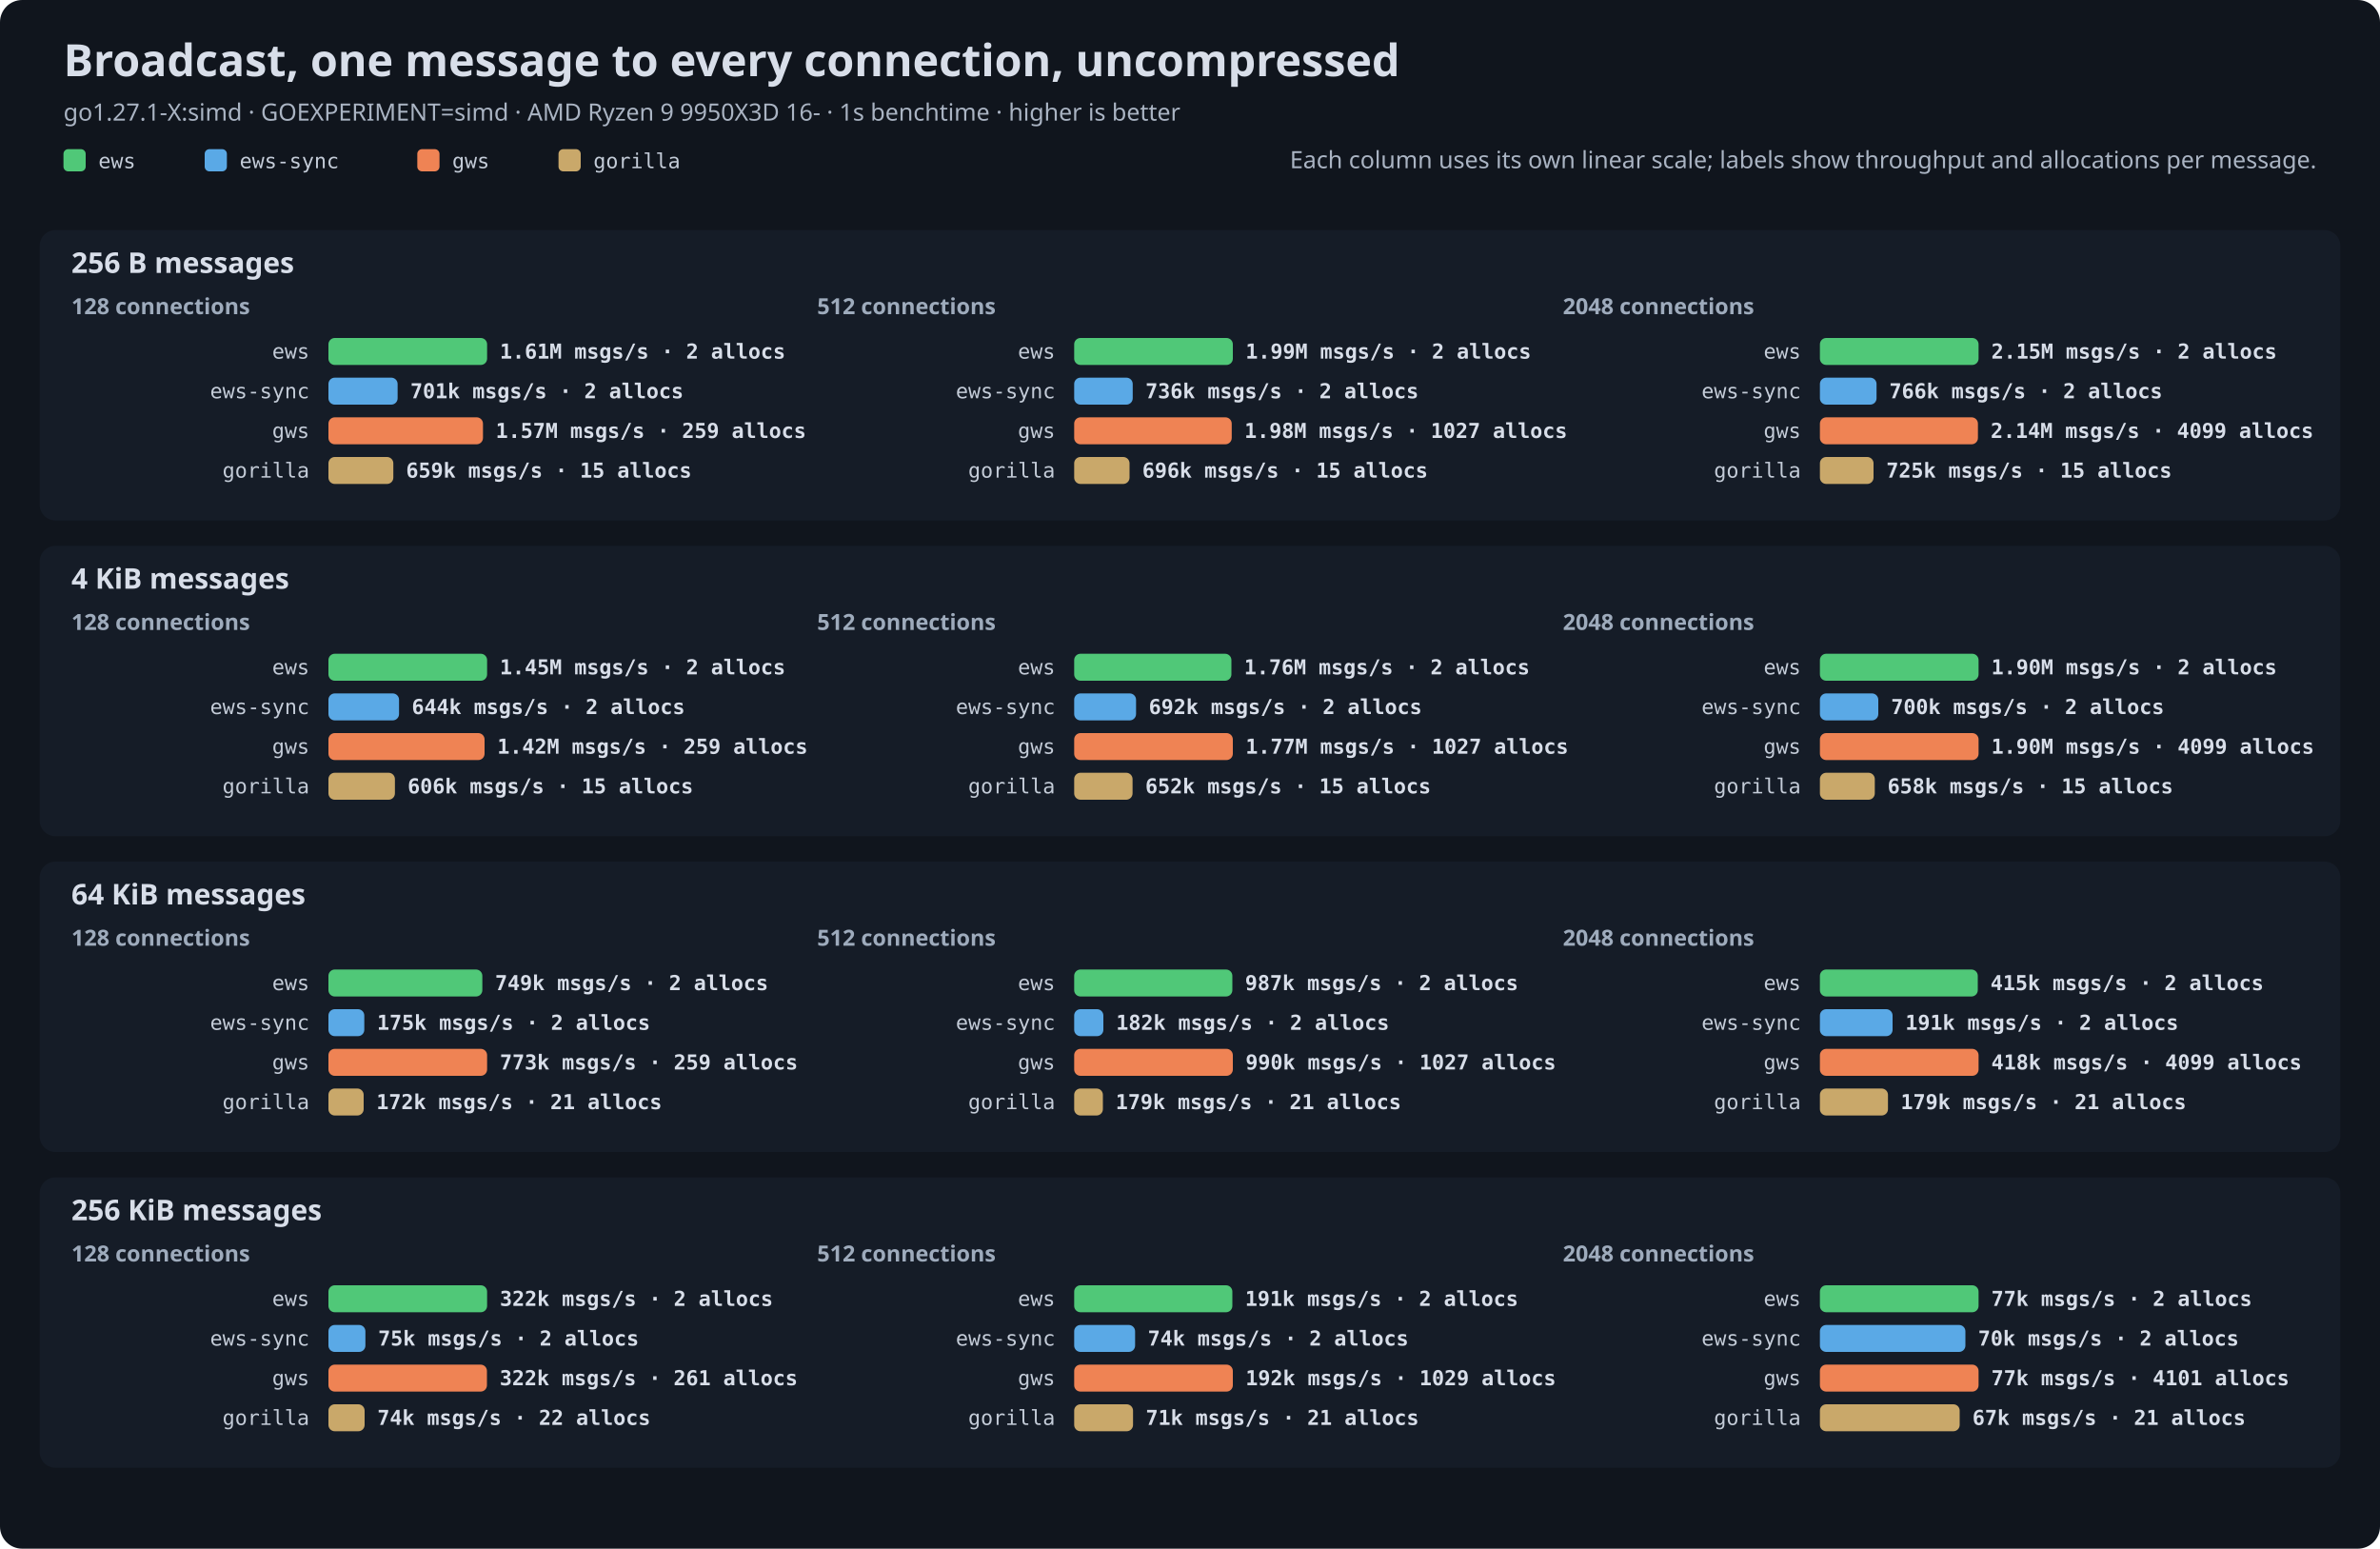
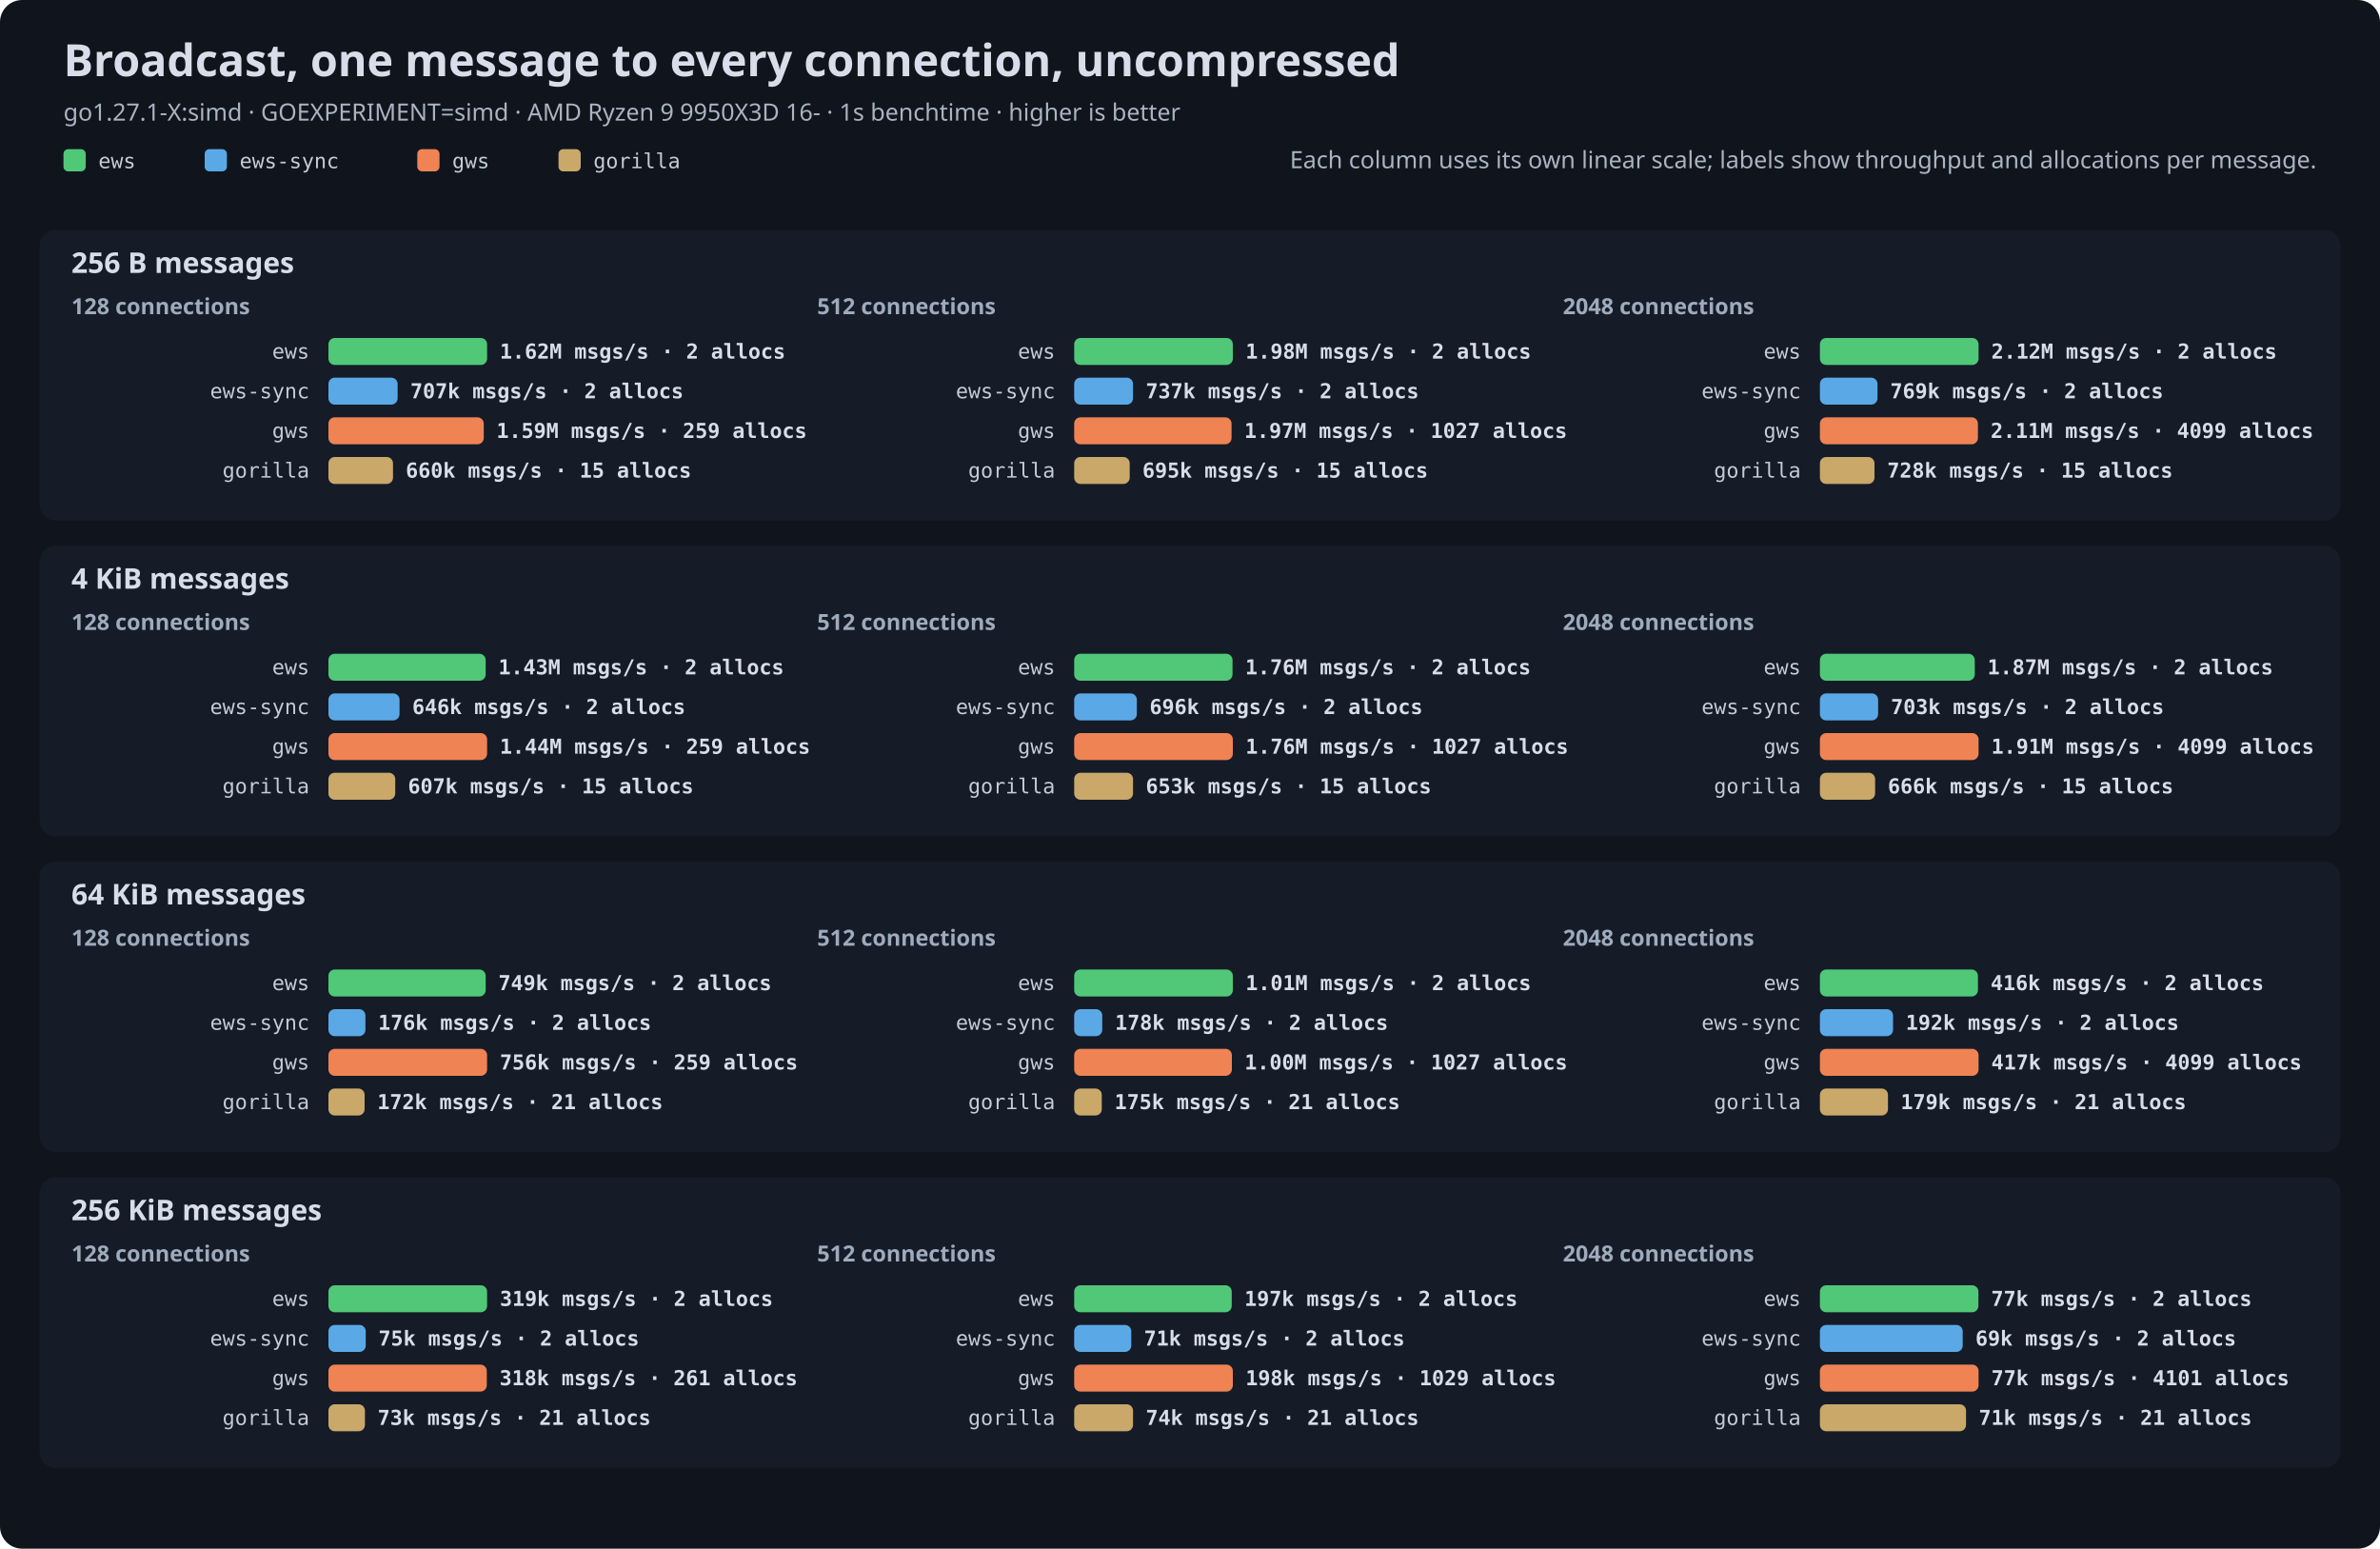
<svg xmlns="http://www.w3.org/2000/svg" width="1500" height="976" viewBox="0 0 1500 976" role="img" aria-labelledby="title desc">
  <style>text{font-family:ui-monospace,SFMono-Regular,Menlo,Consolas,monospace;fill:#d8dee9}.title{font-family:ui-sans-serif,system-ui,sans-serif;font-size:28px;font-weight:700}.subtitle{font-family:ui-sans-serif,system-ui,sans-serif;font-size:15px;fill:#aab4c3}.group{font-family:ui-sans-serif,system-ui,sans-serif;font-size:18px;font-weight:650}.contract{font-family:ui-sans-serif,system-ui,sans-serif;font-size:14px;font-weight:650;fill:#9eabbc}.series{font-size:13px;fill:#c4ccd8}.value{font-size:13px;font-weight:650}.panel{fill:#151c27}</style>
  <rect width="1500" height="976" rx="14" fill="#10151d" />
  <text class="title" x="40" y="48">Broadcast, one message to every connection, uncompressed</text>
  <text class="subtitle" x="40" y="76">go1.27.1-X:simd · GOEXPERIMENT=simd · AMD Ryzen 9 9950X3D 16- · 1s benchtime · higher is better</text>
  <rect x="40" y="94" width="14" height="14" rx="3" fill="#50c878" />
  <text class="series" x="62" y="106">ews</text>
  <rect x="129" y="94" width="14" height="14" rx="3" fill="#5aa9e6" />
  <text class="series" x="151" y="106">ews-sync</text>
  <rect x="263" y="94" width="14" height="14" rx="3" fill="#ef8354" />
  <text class="series" x="285" y="106">gws</text>
  <rect x="352" y="94" width="14" height="14" rx="3" fill="#c9a86a" />
  <text class="series" x="374" y="106">gorilla</text>
  <text class="subtitle" x="1460" y="106" text-anchor="end">Each column uses its own linear scale; labels show throughput and allocations per message.</text>
  <g transform="translate(0,145)">
    <rect class="panel" x="25" y="0" width="1450" height="183" rx="10" />
    <text class="group" x="45" y="27">256 B messages</text>
    <text class="contract" x="45" y="53">128 connections</text>
    <text class="series" x="195" y="81" text-anchor="end">ews</text>
    <rect x="207" y="68" width="100.0" height="17" rx="4" fill="#50c878" />
-     <text class="value" x="315.0" y="81">1.61M msgs/s · 2 allocs</text>
+     <text class="value" x="315.0" y="81">1.62M msgs/s · 2 allocs</text>
    <text class="series" x="195" y="106" text-anchor="end">ews-sync</text>
    <rect x="207" y="93" width="43.6" height="17" rx="4" fill="#5aa9e6" />
-     <text class="value" x="258.6" y="106">701k msgs/s · 2 allocs</text>
+     <text class="value" x="258.6" y="106">707k msgs/s · 2 allocs</text>
    <text class="series" x="195" y="131" text-anchor="end">gws</text>
-     <rect x="207" y="118" width="97.4" height="17" rx="4" fill="#ef8354" />
-     <text class="value" x="312.4" y="131">1.57M msgs/s · 259 allocs</text>
+     <rect x="207" y="118" width="97.9" height="17" rx="4" fill="#ef8354" />
+     <text class="value" x="312.9" y="131">1.59M msgs/s · 259 allocs</text>
    <text class="series" x="195" y="156" text-anchor="end">gorilla</text>
-     <rect x="207" y="143" width="40.9" height="17" rx="4" fill="#c9a86a" />
-     <text class="value" x="255.9" y="156">659k msgs/s · 15 allocs</text>
+     <rect x="207" y="143" width="40.7" height="17" rx="4" fill="#c9a86a" />
+     <text class="value" x="255.7" y="156">660k msgs/s · 15 allocs</text>
    <text class="contract" x="515" y="53">512 connections</text>
    <text class="series" x="665" y="81" text-anchor="end">ews</text>
    <rect x="677" y="68" width="100.0" height="17" rx="4" fill="#50c878" />
-     <text class="value" x="785.0" y="81">1.99M msgs/s · 2 allocs</text>
+     <text class="value" x="785.0" y="81">1.98M msgs/s · 2 allocs</text>
    <text class="series" x="665" y="106" text-anchor="end">ews-sync</text>
-     <rect x="677" y="93" width="36.9" height="17" rx="4" fill="#5aa9e6" />
-     <text class="value" x="721.9" y="106">736k msgs/s · 2 allocs</text>
+     <rect x="677" y="93" width="37.1" height="17" rx="4" fill="#5aa9e6" />
+     <text class="value" x="722.1" y="106">737k msgs/s · 2 allocs</text>
    <text class="series" x="665" y="131" text-anchor="end">gws</text>
-     <rect x="677" y="118" width="99.3" height="17" rx="4" fill="#ef8354" />
-     <text class="value" x="784.3" y="131">1.98M msgs/s · 1027 allocs</text>
+     <rect x="677" y="118" width="99.2" height="17" rx="4" fill="#ef8354" />
+     <text class="value" x="784.2" y="131">1.97M msgs/s · 1027 allocs</text>
    <text class="series" x="665" y="156" text-anchor="end">gorilla</text>
-     <rect x="677" y="143" width="34.9" height="17" rx="4" fill="#c9a86a" />
-     <text class="value" x="719.9" y="156">696k msgs/s · 15 allocs</text>
+     <rect x="677" y="143" width="35.0" height="17" rx="4" fill="#c9a86a" />
+     <text class="value" x="720.0" y="156">695k msgs/s · 15 allocs</text>
    <text class="contract" x="985" y="53">2048 connections</text>
    <text class="series" x="1135" y="81" text-anchor="end">ews</text>
    <rect x="1147" y="68" width="100.0" height="17" rx="4" fill="#50c878" />
-     <text class="value" x="1255.0" y="81">2.15M msgs/s · 2 allocs</text>
+     <text class="value" x="1255.0" y="81">2.12M msgs/s · 2 allocs</text>
    <text class="series" x="1135" y="106" text-anchor="end">ews-sync</text>
-     <rect x="1147" y="93" width="35.7" height="17" rx="4" fill="#5aa9e6" />
-     <text class="value" x="1190.7" y="106">766k msgs/s · 2 allocs</text>
+     <rect x="1147" y="93" width="36.3" height="17" rx="4" fill="#5aa9e6" />
+     <text class="value" x="1191.3" y="106">769k msgs/s · 2 allocs</text>
    <text class="series" x="1135" y="131" text-anchor="end">gws</text>
    <rect x="1147" y="118" width="99.6" height="17" rx="4" fill="#ef8354" />
-     <text class="value" x="1254.6" y="131">2.14M msgs/s · 4099 allocs</text>
+     <text class="value" x="1254.6" y="131">2.11M msgs/s · 4099 allocs</text>
    <text class="series" x="1135" y="156" text-anchor="end">gorilla</text>
-     <rect x="1147" y="143" width="33.8" height="17" rx="4" fill="#c9a86a" />
-     <text class="value" x="1188.8" y="156">725k msgs/s · 15 allocs</text>
+     <rect x="1147" y="143" width="34.4" height="17" rx="4" fill="#c9a86a" />
+     <text class="value" x="1189.4" y="156">728k msgs/s · 15 allocs</text>
  </g>
  <g transform="translate(0,344)">
    <rect class="panel" x="25" y="0" width="1450" height="183" rx="10" />
    <text class="group" x="45" y="27">4 KiB messages</text>
    <text class="contract" x="45" y="53">128 connections</text>
    <text class="series" x="195" y="81" text-anchor="end">ews</text>
-     <rect x="207" y="68" width="100.0" height="17" rx="4" fill="#50c878" />
-     <text class="value" x="315.0" y="81">1.45M msgs/s · 2 allocs</text>
+     <rect x="207" y="68" width="99.1" height="17" rx="4" fill="#50c878" />
+     <text class="value" x="314.1" y="81">1.43M msgs/s · 2 allocs</text>
    <text class="series" x="195" y="106" text-anchor="end">ews-sync</text>
-     <rect x="207" y="93" width="44.5" height="17" rx="4" fill="#5aa9e6" />
-     <text class="value" x="259.5" y="106">644k msgs/s · 2 allocs</text>
+     <rect x="207" y="93" width="44.8" height="17" rx="4" fill="#5aa9e6" />
+     <text class="value" x="259.8" y="106">646k msgs/s · 2 allocs</text>
    <text class="series" x="195" y="131" text-anchor="end">gws</text>
-     <rect x="207" y="118" width="98.4" height="17" rx="4" fill="#ef8354" />
-     <text class="value" x="313.4" y="131">1.42M msgs/s · 259 allocs</text>
+     <rect x="207" y="118" width="100.0" height="17" rx="4" fill="#ef8354" />
+     <text class="value" x="315.0" y="131">1.44M msgs/s · 259 allocs</text>
    <text class="series" x="195" y="156" text-anchor="end">gorilla</text>
-     <rect x="207" y="143" width="41.9" height="17" rx="4" fill="#c9a86a" />
-     <text class="value" x="256.9" y="156">606k msgs/s · 15 allocs</text>
+     <rect x="207" y="143" width="42.1" height="17" rx="4" fill="#c9a86a" />
+     <text class="value" x="257.1" y="156">607k msgs/s · 15 allocs</text>
    <text class="contract" x="515" y="53">512 connections</text>
    <text class="series" x="665" y="81" text-anchor="end">ews</text>
-     <rect x="677" y="68" width="99.1" height="17" rx="4" fill="#50c878" />
-     <text class="value" x="784.1" y="81">1.76M msgs/s · 2 allocs</text>
+     <rect x="677" y="68" width="99.8" height="17" rx="4" fill="#50c878" />
+     <text class="value" x="784.8" y="81">1.76M msgs/s · 2 allocs</text>
    <text class="series" x="665" y="106" text-anchor="end">ews-sync</text>
-     <rect x="677" y="93" width="39.0" height="17" rx="4" fill="#5aa9e6" />
-     <text class="value" x="724.0" y="106">692k msgs/s · 2 allocs</text>
+     <rect x="677" y="93" width="39.5" height="17" rx="4" fill="#5aa9e6" />
+     <text class="value" x="724.5" y="106">696k msgs/s · 2 allocs</text>
    <text class="series" x="665" y="131" text-anchor="end">gws</text>
    <rect x="677" y="118" width="100.0" height="17" rx="4" fill="#ef8354" />
-     <text class="value" x="785.0" y="131">1.77M msgs/s · 1027 allocs</text>
+     <text class="value" x="785.0" y="131">1.76M msgs/s · 1027 allocs</text>
    <text class="series" x="665" y="156" text-anchor="end">gorilla</text>
-     <rect x="677" y="143" width="36.8" height="17" rx="4" fill="#c9a86a" />
-     <text class="value" x="721.8" y="156">652k msgs/s · 15 allocs</text>
+     <rect x="677" y="143" width="37.1" height="17" rx="4" fill="#c9a86a" />
+     <text class="value" x="722.1" y="156">653k msgs/s · 15 allocs</text>
    <text class="contract" x="985" y="53">2048 connections</text>
    <text class="series" x="1135" y="81" text-anchor="end">ews</text>
-     <rect x="1147" y="68" width="100.0" height="17" rx="4" fill="#50c878" />
-     <text class="value" x="1255.0" y="81">1.90M msgs/s · 2 allocs</text>
+     <rect x="1147" y="68" width="97.6" height="17" rx="4" fill="#50c878" />
+     <text class="value" x="1252.6" y="81">1.87M msgs/s · 2 allocs</text>
    <text class="series" x="1135" y="106" text-anchor="end">ews-sync</text>
-     <rect x="1147" y="93" width="36.8" height="17" rx="4" fill="#5aa9e6" />
-     <text class="value" x="1191.8" y="106">700k msgs/s · 2 allocs</text>
+     <rect x="1147" y="93" width="36.7" height="17" rx="4" fill="#5aa9e6" />
+     <text class="value" x="1191.7" y="106">703k msgs/s · 2 allocs</text>
    <text class="series" x="1135" y="131" text-anchor="end">gws</text>
    <rect x="1147" y="118" width="100.0" height="17" rx="4" fill="#ef8354" />
-     <text class="value" x="1255.0" y="131">1.90M msgs/s · 4099 allocs</text>
+     <text class="value" x="1255.0" y="131">1.91M msgs/s · 4099 allocs</text>
    <text class="series" x="1135" y="156" text-anchor="end">gorilla</text>
-     <rect x="1147" y="143" width="34.6" height="17" rx="4" fill="#c9a86a" />
-     <text class="value" x="1189.6" y="156">658k msgs/s · 15 allocs</text>
+     <rect x="1147" y="143" width="34.8" height="17" rx="4" fill="#c9a86a" />
+     <text class="value" x="1189.8" y="156">666k msgs/s · 15 allocs</text>
  </g>
  <g transform="translate(0,543)">
    <rect class="panel" x="25" y="0" width="1450" height="183" rx="10" />
    <text class="group" x="45" y="27">64 KiB messages</text>
    <text class="contract" x="45" y="53">128 connections</text>
    <text class="series" x="195" y="81" text-anchor="end">ews</text>
-     <rect x="207" y="68" width="97.0" height="17" rx="4" fill="#50c878" />
-     <text class="value" x="312.0" y="81">749k msgs/s · 2 allocs</text>
+     <rect x="207" y="68" width="99.1" height="17" rx="4" fill="#50c878" />
+     <text class="value" x="314.1" y="81">749k msgs/s · 2 allocs</text>
    <text class="series" x="195" y="106" text-anchor="end">ews-sync</text>
-     <rect x="207" y="93" width="22.6" height="17" rx="4" fill="#5aa9e6" />
-     <text class="value" x="237.6" y="106">175k msgs/s · 2 allocs</text>
+     <rect x="207" y="93" width="23.3" height="17" rx="4" fill="#5aa9e6" />
+     <text class="value" x="238.3" y="106">176k msgs/s · 2 allocs</text>
    <text class="series" x="195" y="131" text-anchor="end">gws</text>
    <rect x="207" y="118" width="100.0" height="17" rx="4" fill="#ef8354" />
-     <text class="value" x="315.0" y="131">773k msgs/s · 259 allocs</text>
+     <text class="value" x="315.0" y="131">756k msgs/s · 259 allocs</text>
    <text class="series" x="195" y="156" text-anchor="end">gorilla</text>
-     <rect x="207" y="143" width="22.2" height="17" rx="4" fill="#c9a86a" />
-     <text class="value" x="237.2" y="156">172k msgs/s · 21 allocs</text>
+     <rect x="207" y="143" width="22.8" height="17" rx="4" fill="#c9a86a" />
+     <text class="value" x="237.8" y="156">172k msgs/s · 21 allocs</text>
    <text class="contract" x="515" y="53">512 connections</text>
    <text class="series" x="665" y="81" text-anchor="end">ews</text>
-     <rect x="677" y="68" width="99.7" height="17" rx="4" fill="#50c878" />
-     <text class="value" x="784.7" y="81">987k msgs/s · 2 allocs</text>
+     <rect x="677" y="68" width="100.0" height="17" rx="4" fill="#50c878" />
+     <text class="value" x="785.0" y="81">1.01M msgs/s · 2 allocs</text>
    <text class="series" x="665" y="106" text-anchor="end">ews-sync</text>
-     <rect x="677" y="93" width="18.4" height="17" rx="4" fill="#5aa9e6" />
-     <text class="value" x="703.4" y="106">182k msgs/s · 2 allocs</text>
+     <rect x="677" y="93" width="17.7" height="17" rx="4" fill="#5aa9e6" />
+     <text class="value" x="702.7" y="106">178k msgs/s · 2 allocs</text>
    <text class="series" x="665" y="131" text-anchor="end">gws</text>
-     <rect x="677" y="118" width="100.0" height="17" rx="4" fill="#ef8354" />
-     <text class="value" x="785.0" y="131">990k msgs/s · 1027 allocs</text>
+     <rect x="677" y="118" width="99.4" height="17" rx="4" fill="#ef8354" />
+     <text class="value" x="784.4" y="131">1.00M msgs/s · 1027 allocs</text>
    <text class="series" x="665" y="156" text-anchor="end">gorilla</text>
-     <rect x="677" y="143" width="18.1" height="17" rx="4" fill="#c9a86a" />
-     <text class="value" x="703.1" y="156">179k msgs/s · 21 allocs</text>
+     <rect x="677" y="143" width="17.4" height="17" rx="4" fill="#c9a86a" />
+     <text class="value" x="702.4" y="156">175k msgs/s · 21 allocs</text>
    <text class="contract" x="985" y="53">2048 connections</text>
    <text class="series" x="1135" y="81" text-anchor="end">ews</text>
-     <rect x="1147" y="68" width="99.5" height="17" rx="4" fill="#50c878" />
-     <text class="value" x="1254.5" y="81">415k msgs/s · 2 allocs</text>
+     <rect x="1147" y="68" width="99.6" height="17" rx="4" fill="#50c878" />
+     <text class="value" x="1254.6" y="81">416k msgs/s · 2 allocs</text>
    <text class="series" x="1135" y="106" text-anchor="end">ews-sync</text>
-     <rect x="1147" y="93" width="45.8" height="17" rx="4" fill="#5aa9e6" />
-     <text class="value" x="1200.8" y="106">191k msgs/s · 2 allocs</text>
+     <rect x="1147" y="93" width="46.1" height="17" rx="4" fill="#5aa9e6" />
+     <text class="value" x="1201.1" y="106">192k msgs/s · 2 allocs</text>
    <text class="series" x="1135" y="131" text-anchor="end">gws</text>
    <rect x="1147" y="118" width="100.0" height="17" rx="4" fill="#ef8354" />
-     <text class="value" x="1255.0" y="131">418k msgs/s · 4099 allocs</text>
+     <text class="value" x="1255.0" y="131">417k msgs/s · 4099 allocs</text>
    <text class="series" x="1135" y="156" text-anchor="end">gorilla</text>
    <rect x="1147" y="143" width="42.9" height="17" rx="4" fill="#c9a86a" />
    <text class="value" x="1197.9" y="156">179k msgs/s · 21 allocs</text>
  </g>
  <g transform="translate(0,742)">
    <rect class="panel" x="25" y="0" width="1450" height="183" rx="10" />
    <text class="group" x="45" y="27">256 KiB messages</text>
    <text class="contract" x="45" y="53">128 connections</text>
    <text class="series" x="195" y="81" text-anchor="end">ews</text>
    <rect x="207" y="68" width="100.0" height="17" rx="4" fill="#50c878" />
-     <text class="value" x="315.0" y="81">322k msgs/s · 2 allocs</text>
+     <text class="value" x="315.0" y="81">319k msgs/s · 2 allocs</text>
    <text class="series" x="195" y="106" text-anchor="end">ews-sync</text>
-     <rect x="207" y="93" width="23.3" height="17" rx="4" fill="#5aa9e6" />
-     <text class="value" x="238.3" y="106">75k msgs/s · 2 allocs</text>
+     <rect x="207" y="93" width="23.5" height="17" rx="4" fill="#5aa9e6" />
+     <text class="value" x="238.5" y="106">75k msgs/s · 2 allocs</text>
    <text class="series" x="195" y="131" text-anchor="end">gws</text>
-     <rect x="207" y="118" width="99.9" height="17" rx="4" fill="#ef8354" />
-     <text class="value" x="314.9" y="131">322k msgs/s · 261 allocs</text>
+     <rect x="207" y="118" width="99.8" height="17" rx="4" fill="#ef8354" />
+     <text class="value" x="314.8" y="131">318k msgs/s · 261 allocs</text>
    <text class="series" x="195" y="156" text-anchor="end">gorilla</text>
-     <rect x="207" y="143" width="22.8" height="17" rx="4" fill="#c9a86a" />
-     <text class="value" x="237.8" y="156">74k msgs/s · 22 allocs</text>
+     <rect x="207" y="143" width="23.0" height="17" rx="4" fill="#c9a86a" />
+     <text class="value" x="238.0" y="156">73k msgs/s · 21 allocs</text>
    <text class="contract" x="515" y="53">512 connections</text>
    <text class="series" x="665" y="81" text-anchor="end">ews</text>
-     <rect x="677" y="68" width="99.7" height="17" rx="4" fill="#50c878" />
-     <text class="value" x="784.7" y="81">191k msgs/s · 2 allocs</text>
+     <rect x="677" y="68" width="99.3" height="17" rx="4" fill="#50c878" />
+     <text class="value" x="784.3" y="81">197k msgs/s · 2 allocs</text>
    <text class="series" x="665" y="106" text-anchor="end">ews-sync</text>
-     <rect x="677" y="93" width="38.4" height="17" rx="4" fill="#5aa9e6" />
-     <text class="value" x="723.4" y="106">74k msgs/s · 2 allocs</text>
+     <rect x="677" y="93" width="36.0" height="17" rx="4" fill="#5aa9e6" />
+     <text class="value" x="721.0" y="106">71k msgs/s · 2 allocs</text>
    <text class="series" x="665" y="131" text-anchor="end">gws</text>
    <rect x="677" y="118" width="100.0" height="17" rx="4" fill="#ef8354" />
-     <text class="value" x="785.0" y="131">192k msgs/s · 1029 allocs</text>
+     <text class="value" x="785.0" y="131">198k msgs/s · 1029 allocs</text>
    <text class="series" x="665" y="156" text-anchor="end">gorilla</text>
    <rect x="677" y="143" width="37.1" height="17" rx="4" fill="#c9a86a" />
-     <text class="value" x="722.1" y="156">71k msgs/s · 21 allocs</text>
+     <text class="value" x="722.1" y="156">74k msgs/s · 21 allocs</text>
    <text class="contract" x="985" y="53">2048 connections</text>
    <text class="series" x="1135" y="81" text-anchor="end">ews</text>
-     <rect x="1147" y="68" width="100.0" height="17" rx="4" fill="#50c878" />
-     <text class="value" x="1255.0" y="81">77k msgs/s · 2 allocs</text>
+     <rect x="1147" y="68" width="99.9" height="17" rx="4" fill="#50c878" />
+     <text class="value" x="1254.9" y="81">77k msgs/s · 2 allocs</text>
    <text class="series" x="1135" y="106" text-anchor="end">ews-sync</text>
-     <rect x="1147" y="93" width="91.7" height="17" rx="4" fill="#5aa9e6" />
-     <text class="value" x="1246.7" y="106">70k msgs/s · 2 allocs</text>
+     <rect x="1147" y="93" width="90.0" height="17" rx="4" fill="#5aa9e6" />
+     <text class="value" x="1245.0" y="106">69k msgs/s · 2 allocs</text>
    <text class="series" x="1135" y="131" text-anchor="end">gws</text>
    <rect x="1147" y="118" width="100.0" height="17" rx="4" fill="#ef8354" />
    <text class="value" x="1255.0" y="131">77k msgs/s · 4101 allocs</text>
    <text class="series" x="1135" y="156" text-anchor="end">gorilla</text>
-     <rect x="1147" y="143" width="88.1" height="17" rx="4" fill="#c9a86a" />
-     <text class="value" x="1243.1" y="156">67k msgs/s · 21 allocs</text>
+     <rect x="1147" y="143" width="92.1" height="17" rx="4" fill="#c9a86a" />
+     <text class="value" x="1247.1" y="156">71k msgs/s · 21 allocs</text>
  </g>
</svg>
